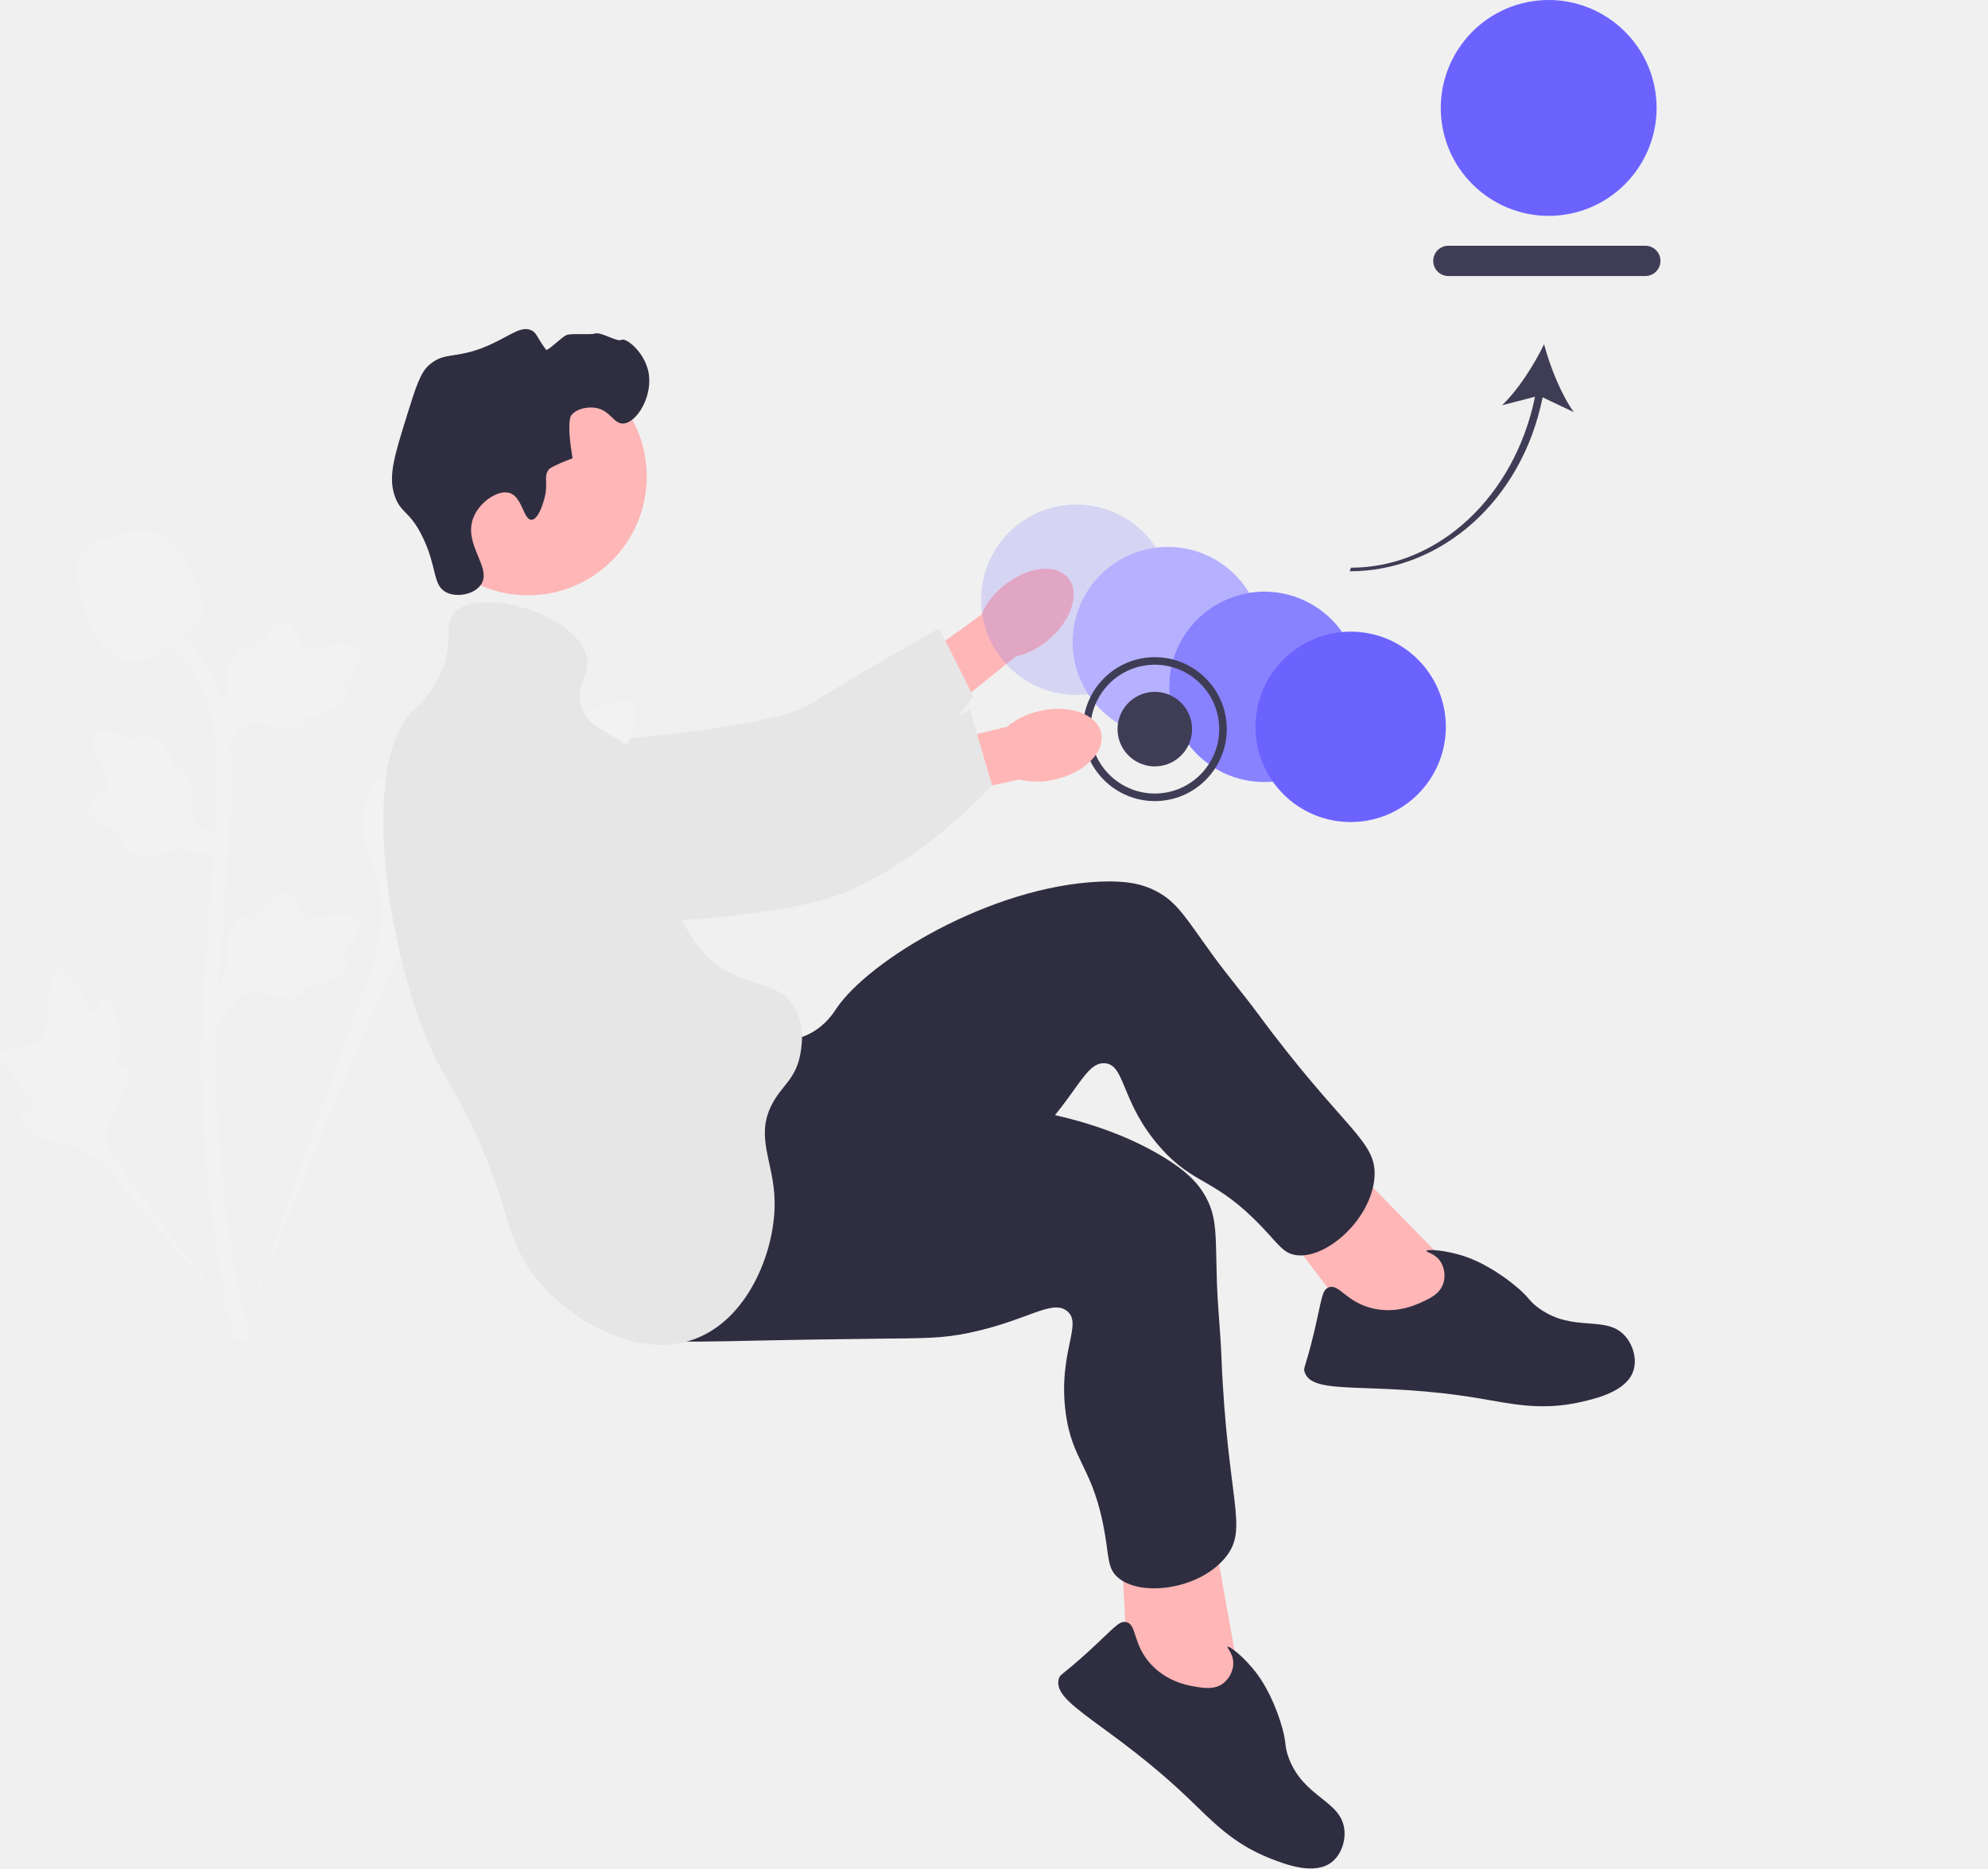
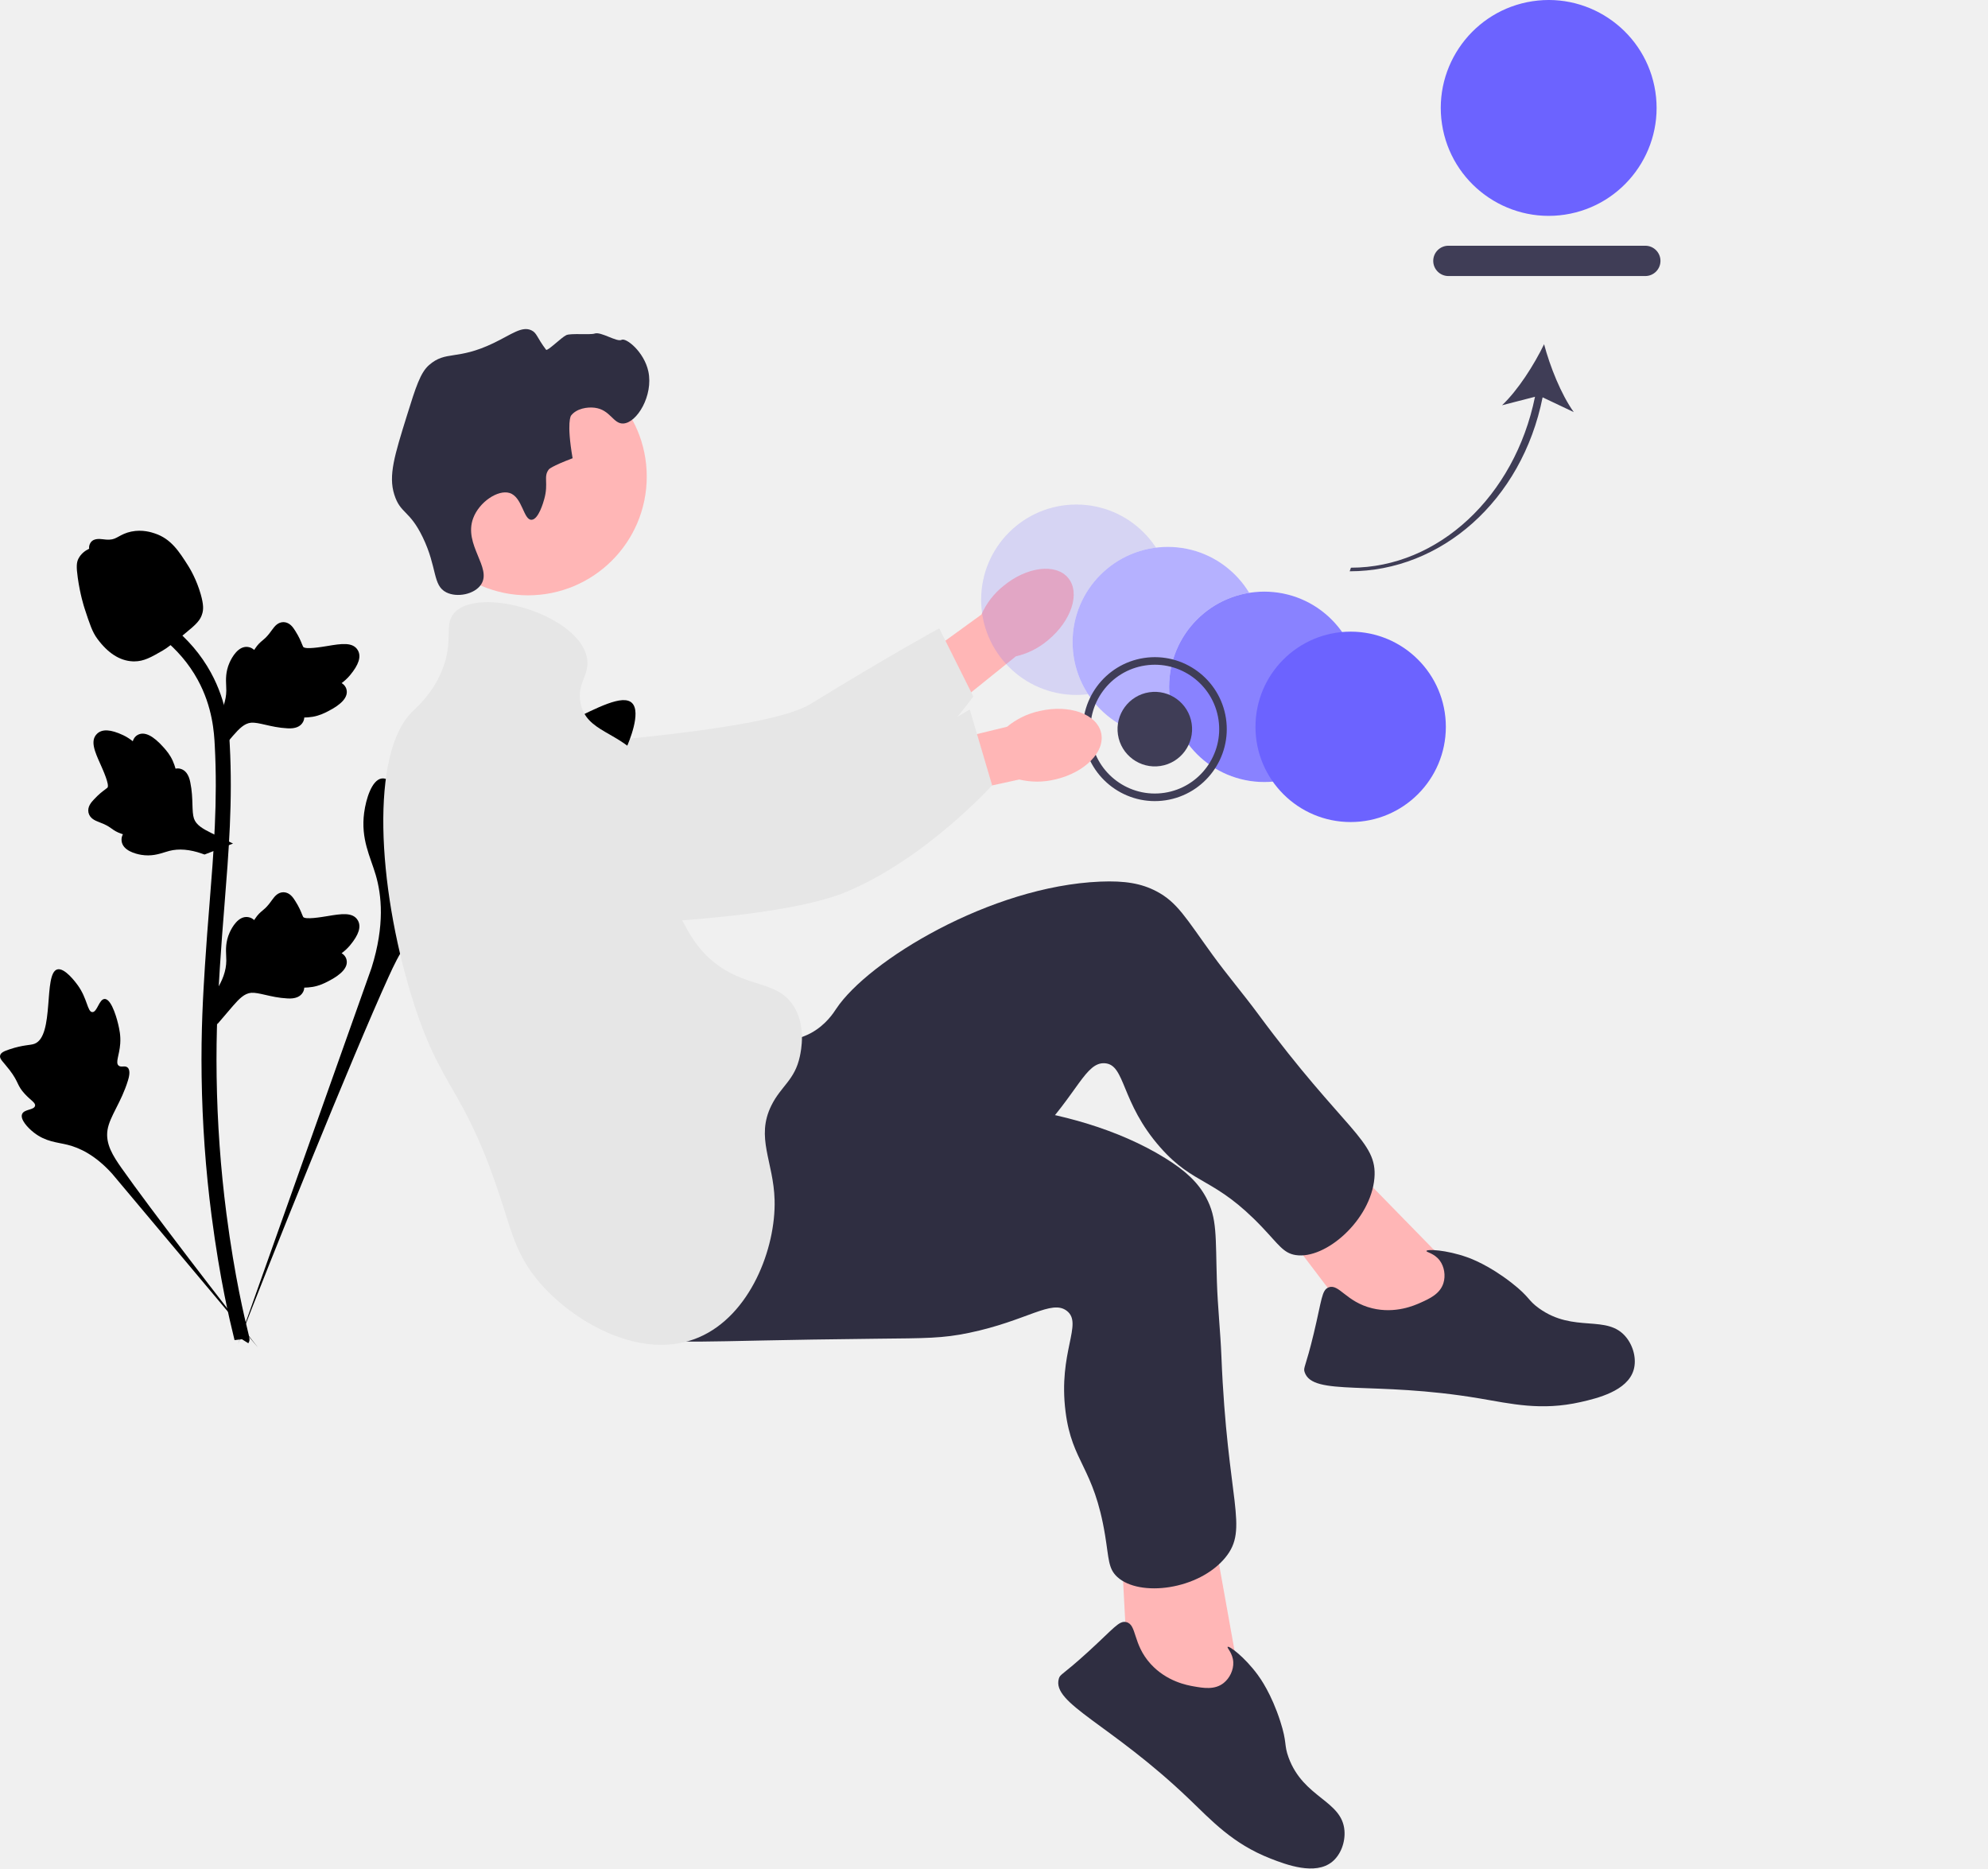
<svg xmlns="http://www.w3.org/2000/svg" width="524.926" height="493.293" viewBox="0 0 524.926 493.293" role="img" artist="Katerina Limpitsouni" source="https://undraw.co/">
  <g>
    <path d="M407.321,104.9l8.23,3.899c-3.376-4.711-6.284-12.068-7.841-17.922-2.637,5.453-6.887,12.126-11.094,16.112l8.698-2.238c-5.36,26.268-25.519,45.126-48.604,45.126l-.327,.949c24.113,0,45.466-18.596,50.938-45.925Z" fill="#3f3d56" />
    <path d="M382.442,64.876h52c2.206,0,4,1.794,4,4,0,2.206-1.794,4-4,4h-52c-2.206,0-4-1.794-4-4,0-2.206,1.794-4,4-4Z" fill="#3f3d56" />
  </g>
  <path id="uuid-0273e7bd-2c5c-4a7f-b62c-18eea742226e-2711" d="M264.923,154.721c6.2-5.123,13.869-6.077,17.129-2.13,3.26,3.946,.876,11.297-5.327,16.421-2.45,2.081-5.362,3.545-8.494,4.269l-26.544,21.375-9.765-12.67,27.204-19.727c1.303-2.94,3.29-5.524,5.797-7.538Z" fill="#ffb6b6" />
  <path d="M111.501,202.949c-.013-.945-.005-9.191,6.1-14.403,7.012-5.987,16.907-3.564,20.378-2.714,8.017,1.963,8.674,5.402,16.203,8.936,14.085,6.611-3.563,3.227,4.818,1.107,2.901-.734,44.638-3.628,55.027-10.023,20.206-12.436,33.973-19.977,33.973-19.977l9,18s-13.014,18.096-31.33,31.501c-18.788,13.751-28.182,20.627-42.459,23.283-1.229,.229-31.466,5.391-55.819-12.803-5.555-4.15-15.733-11.754-15.891-22.909Z" fill="#e6e6e6" />
  <g>
    <circle cx="284.2" cy="158.334" r="25.133" fill="#6c63ff" opacity=".2" />
    <circle cx="308.346" cy="169.52" r="25.133" fill="#fff" />
    <circle cx="308.346" cy="169.52" r="25.133" fill="#6c63ff" opacity=".5" />
    <circle cx="333.833" cy="181.328" r="25.133" fill="#fff" />
    <circle cx="333.833" cy="181.328" r="25.133" fill="#6c63ff" opacity=".8" />
    <circle cx="356.638" cy="191.893" r="25.133" fill="#6c63ff" />
  </g>
  <g>
-     <path d="M166.208,211.497c-1.335-2.251-7.109,.159-8.171-1.883-1.058-2.035,4.307-5.136,7.372-12.22,.553-1.278,4.036-9.328,1.457-11.812-4.888-4.709-27.255,14.723-35.082,8.364-1.718-1.395-2.918-4.181-8.117-8.704-2.068-1.799-3.319-2.612-4.529-2.309-1.717,.429-1.854,2.727-3.695,7.247-2.762,6.778-4.395,6.369-6.005,11.776-1.195,4.014-.922,6.348-2.327,6.803-1.989,.643-3.82-3.615-6.341-3.233-2.572,.389-4.128,5.347-4.619,9.059-.922,6.966,1.636,11.562,3.054,16.395,1.541,5.252,2.455,13.24-1.103,24.548l-35.219,99.229c7.775-20.362,30.288-76.178,39.748-96.92,2.731-5.988,5.746-12.061,11.938-14.458,5.961-2.308,14.147-.93,24.584-3.444,1.219-.294,4.601-1.154,5.027-3.144,.352-1.645-1.638-2.563-1.332-4.103,.41-2.066,4.322-2.092,9.13-4.476,3.39-1.681,5.502-3.68,7.319-5.399,.548-.518,8.687-8.318,6.911-11.314h-0Z" fill="#f2f2f2" />
-     <path d="M27.647,263.736c-1.49,.006-1.973,3.535-3.282,3.467-1.304-.068-1.278-3.596-3.871-7.144-.468-.64-3.414-4.672-5.377-4.123-3.721,1.04-.638,17.625-6.017,19.632-1.181,.44-2.894,.226-6.614,1.472-1.48,.496-2.24,.875-2.44,1.557-.285,.967,.804,1.697,2.491,3.905,2.53,3.311,1.858,3.995,4.047,6.345,1.626,1.745,2.85,2.284,2.667,3.105-.258,1.162-2.876,.832-3.417,2.179-.551,1.375,1.433,3.569,3.113,4.881,3.153,2.462,6.147,2.533,8.928,3.232,3.022,.759,7.207,2.615,11.73,7.624l38.541,45.916c-7.75-9.691-28.65-36.845-36.1-47.473-2.151-3.068-4.262-6.3-3.652-10.031,.587-3.591,3.626-7.212,5.403-13.06,.208-.683,.761-2.591-.092-3.374-.706-.647-1.73,.064-2.398-.53-.896-.797,.221-2.725,.438-5.773,.153-2.149-.219-3.762-.538-5.15-.096-.418-1.576-6.664-3.559-6.656v0Z" fill="#f2f2f2" />
-     <path d="M57.368,270.408l-.898-8.012,.41-.607c1.898-2.809,2.865-5.552,2.876-8.156,.002-.414-.017-.828-.037-1.25-.077-1.671-.174-3.749,.909-6.171,.607-1.35,2.314-4.476,4.879-4.089,.691,.097,1.213,.414,1.609,.785,.058-.093,.118-.186,.182-.286,.799-1.219,1.431-1.741,2.041-2.244,.468-.387,.952-.785,1.71-1.729,.333-.414,.592-.778,.811-1.083,.664-.925,1.53-2.027,3.058-2.008,1.633,.077,2.488,1.428,3.054,2.321,1.012,1.594,1.47,2.743,1.774,3.505,.11,.279,.236,.592,.3,.689,.526,.774,4.803,.05,6.415-.213,3.619-.604,6.751-1.126,8.041,1.157,.925,1.633,.238,3.791-2.103,6.589-.729,.871-1.505,1.532-2.194,2.051,.571,.34,1.081,.863,1.288,1.683h0c.487,1.942-1.182,3.888-4.96,5.792-.938,.476-2.201,1.11-3.971,1.416-.834,.143-1.584,.178-2.227,.197-.014,.371-.101,.774-.327,1.188-.664,1.219-2.045,1.799-4.126,1.66-2.29-.12-4.176-.557-5.84-.94-1.453-.333-2.704-.615-3.687-.549-1.822,.147-3.227,1.606-4.875,3.497l-4.115,4.809h-0Z" fill="#f2f2f2" />
-     <path d="M61.531,222.701l-7.523,2.901-.692-.243c-3.198-1.123-6.097-1.363-8.618-.714-.401,.103-.796,.227-1.199,.353-1.597,.499-3.582,1.119-6.2,.686-1.46-.245-4.917-1.103-5.193-3.682-.082-.693,.093-1.278,.351-1.756-.105-.033-.21-.067-.323-.103-1.381-.464-2.047-.943-2.688-1.405-.493-.355-1.001-.721-2.107-1.215-.485-.217-.902-.375-1.253-.509-1.063-.407-2.349-.966-2.718-2.449-.339-1.599,.75-2.768,1.471-3.543,1.285-1.383,2.28-2.118,2.941-2.605,.241-.177,.513-.378,.59-.465,.615-.705-1.17-4.659-1.833-6.151-1.502-3.348-2.801-6.245-.921-8.072,1.345-1.309,3.607-1.192,6.907,.363,1.027,.485,1.864,1.067,2.54,1.602,.185-.638,.56-1.265,1.301-1.673h0c1.755-.964,4.061,.157,6.86,3.329,.698,.787,1.632,1.848,2.377,3.482,.35,.77,.574,1.487,.756,2.104,.363-.081,.774-.099,1.232,.015,1.347,.333,2.259,1.521,2.652,3.57,.465,2.246,.52,4.181,.572,5.888,.047,1.49,.091,2.772,.404,3.706,.604,1.725,2.372,2.714,4.62,3.828l5.695,2.76-0,0Z" fill="#f2f2f2" />
-     <path d="M57.368,199.096l-.898-8.012,.41-.607c1.898-2.809,2.865-5.552,2.876-8.156,.002-.414-.017-.828-.037-1.25-.077-1.671-.174-3.749,.909-6.171,.607-1.35,2.314-4.476,4.879-4.089,.691,.097,1.213,.414,1.609,.785,.058-.093,.118-.186,.182-.286,.799-1.219,1.431-1.741,2.041-2.244,.468-.387,.952-.785,1.71-1.729,.333-.414,.592-.778,.811-1.083,.664-.925,1.53-2.027,3.058-2.008,1.633,.077,2.488,1.428,3.054,2.321,1.012,1.594,1.47,2.743,1.774,3.505,.11,.279,.236,.592,.3,.689,.526,.774,4.803,.05,6.415-.213,3.619-.604,6.751-1.126,8.041,1.157,.925,1.633,.238,3.791-2.103,6.589-.729,.871-1.505,1.532-2.194,2.051,.571,.34,1.081,.863,1.288,1.683h0c.487,1.942-1.182,3.888-4.96,5.792-.938,.476-2.201,1.11-3.971,1.416-.834,.143-1.584,.178-2.227,.197-.014,.371-.101,.774-.327,1.188-.664,1.219-2.045,1.799-4.126,1.66-2.29-.12-4.176-.557-5.84-.94-1.453-.333-2.704-.615-3.687-.549-1.822,.147-3.227,1.606-4.875,3.497l-4.115,4.809h-0Z" fill="#f2f2f2" />
-     <path d="M65.566,354.625l-1.679-1.052-.406-1.938,.406,1.938-1.958,.224c-.031-.182-.137-.6-.298-1.254-.876-3.583-3.548-14.485-5.776-31.655-1.555-11.986-2.435-24.308-2.617-36.631-.182-12.342,.402-21.685,.871-29.195,.354-5.664,.783-11.057,1.205-16.311,1.122-14.036,2.18-27.295,1.393-41.973-.174-3.277-.54-10.098-4.525-17.356-2.312-4.209-5.496-7.947-9.465-11.104l2.468-3.103c4.381,3.49,7.904,7.629,10.471,12.303,4.418,8.047,4.817,15.479,5.008,19.05,.801,14.938-.269,28.324-1.402,42.496-.418,5.235-.847,10.605-1.199,16.245-.464,7.44-1.043,16.702-.863,28.885,.178,12.175,1.048,24.347,2.582,36.182,2.201,16.953,4.834,27.693,5.699,31.222,.46,1.884,.557,2.279,.085,3.025v-0Z" fill="#f2f2f2" />
-     <path d="M35.45,174.614c-.162,0-.327-.004-.493-.015-3.374-.182-6.498-2.201-9.287-6.001-1.308-1.787-1.977-3.826-3.312-7.893-.207-.627-1.213-3.807-1.824-8.183-.4-2.859-.35-4.055,.217-5.111,.629-1.176,1.646-1.996,2.791-2.55-.05-.379-.01-.77,.155-1.168,.675-1.652,2.47-1.435,3.441-1.331,.491,.062,1.105,.143,1.766,.108,1.041-.05,1.6-.36,2.447-.824,.811-.445,1.818-.998,3.314-1.304,2.948-.615,5.418,.221,6.233,.495,4.285,1.428,6.397,4.759,8.842,8.616,.487,.774,2.161,3.59,3.265,7.451,.797,2.786,.685,4.024,.445,4.944-.487,1.892-1.638,2.975-4.561,5.366-3.053,2.503-4.585,3.757-5.9,4.519-3.062,1.768-4.985,2.878-7.538,2.878v0Z" fill="#f2f2f2" />
+     <path d="M166.208,211.497c-1.335-2.251-7.109,.159-8.171-1.883-1.058-2.035,4.307-5.136,7.372-12.22,.553-1.278,4.036-9.328,1.457-11.812-4.888-4.709-27.255,14.723-35.082,8.364-1.718-1.395-2.918-4.181-8.117-8.704-2.068-1.799-3.319-2.612-4.529-2.309-1.717,.429-1.854,2.727-3.695,7.247-2.762,6.778-4.395,6.369-6.005,11.776-1.195,4.014-.922,6.348-2.327,6.803-1.989,.643-3.82-3.615-6.341-3.233-2.572,.389-4.128,5.347-4.619,9.059-.922,6.966,1.636,11.562,3.054,16.395,1.541,5.252,2.455,13.24-1.103,24.548l-35.219,99.229c7.775-20.362,30.288-76.178,39.748-96.92,2.731-5.988,5.746-12.061,11.938-14.458,5.961-2.308,14.147-.93,24.584-3.444,1.219-.294,4.601-1.154,5.027-3.144,.352-1.645-1.638-2.563-1.332-4.103,.41-2.066,4.322-2.092,9.13-4.476,3.39-1.681,5.502-3.68,7.319-5.399,.548-.518,8.687-8.318,6.911-11.314h-0Z" fill="#fffff" />
+     <path d="M27.647,263.736c-1.49,.006-1.973,3.535-3.282,3.467-1.304-.068-1.278-3.596-3.871-7.144-.468-.64-3.414-4.672-5.377-4.123-3.721,1.04-.638,17.625-6.017,19.632-1.181,.44-2.894,.226-6.614,1.472-1.48,.496-2.24,.875-2.44,1.557-.285,.967,.804,1.697,2.491,3.905,2.53,3.311,1.858,3.995,4.047,6.345,1.626,1.745,2.85,2.284,2.667,3.105-.258,1.162-2.876,.832-3.417,2.179-.551,1.375,1.433,3.569,3.113,4.881,3.153,2.462,6.147,2.533,8.928,3.232,3.022,.759,7.207,2.615,11.73,7.624l38.541,45.916c-7.75-9.691-28.65-36.845-36.1-47.473-2.151-3.068-4.262-6.3-3.652-10.031,.587-3.591,3.626-7.212,5.403-13.06,.208-.683,.761-2.591-.092-3.374-.706-.647-1.73,.064-2.398-.53-.896-.797,.221-2.725,.438-5.773,.153-2.149-.219-3.762-.538-5.15-.096-.418-1.576-6.664-3.559-6.656v0Z" fill="#fffff" />
+     <path d="M57.368,270.408l-.898-8.012,.41-.607c1.898-2.809,2.865-5.552,2.876-8.156,.002-.414-.017-.828-.037-1.25-.077-1.671-.174-3.749,.909-6.171,.607-1.35,2.314-4.476,4.879-4.089,.691,.097,1.213,.414,1.609,.785,.058-.093,.118-.186,.182-.286,.799-1.219,1.431-1.741,2.041-2.244,.468-.387,.952-.785,1.71-1.729,.333-.414,.592-.778,.811-1.083,.664-.925,1.53-2.027,3.058-2.008,1.633,.077,2.488,1.428,3.054,2.321,1.012,1.594,1.47,2.743,1.774,3.505,.11,.279,.236,.592,.3,.689,.526,.774,4.803,.05,6.415-.213,3.619-.604,6.751-1.126,8.041,1.157,.925,1.633,.238,3.791-2.103,6.589-.729,.871-1.505,1.532-2.194,2.051,.571,.34,1.081,.863,1.288,1.683h0c.487,1.942-1.182,3.888-4.96,5.792-.938,.476-2.201,1.11-3.971,1.416-.834,.143-1.584,.178-2.227,.197-.014,.371-.101,.774-.327,1.188-.664,1.219-2.045,1.799-4.126,1.66-2.29-.12-4.176-.557-5.84-.94-1.453-.333-2.704-.615-3.687-.549-1.822,.147-3.227,1.606-4.875,3.497l-4.115,4.809h-0Z" fill="#fffff" />
+     <path d="M61.531,222.701l-7.523,2.901-.692-.243c-3.198-1.123-6.097-1.363-8.618-.714-.401,.103-.796,.227-1.199,.353-1.597,.499-3.582,1.119-6.2,.686-1.46-.245-4.917-1.103-5.193-3.682-.082-.693,.093-1.278,.351-1.756-.105-.033-.21-.067-.323-.103-1.381-.464-2.047-.943-2.688-1.405-.493-.355-1.001-.721-2.107-1.215-.485-.217-.902-.375-1.253-.509-1.063-.407-2.349-.966-2.718-2.449-.339-1.599,.75-2.768,1.471-3.543,1.285-1.383,2.28-2.118,2.941-2.605,.241-.177,.513-.378,.59-.465,.615-.705-1.17-4.659-1.833-6.151-1.502-3.348-2.801-6.245-.921-8.072,1.345-1.309,3.607-1.192,6.907,.363,1.027,.485,1.864,1.067,2.54,1.602,.185-.638,.56-1.265,1.301-1.673h0c1.755-.964,4.061,.157,6.86,3.329,.698,.787,1.632,1.848,2.377,3.482,.35,.77,.574,1.487,.756,2.104,.363-.081,.774-.099,1.232,.015,1.347,.333,2.259,1.521,2.652,3.57,.465,2.246,.52,4.181,.572,5.888,.047,1.49,.091,2.772,.404,3.706,.604,1.725,2.372,2.714,4.62,3.828l5.695,2.76-0,0Z" fill="#fffff" />
+     <path d="M57.368,199.096l-.898-8.012,.41-.607c1.898-2.809,2.865-5.552,2.876-8.156,.002-.414-.017-.828-.037-1.25-.077-1.671-.174-3.749,.909-6.171,.607-1.35,2.314-4.476,4.879-4.089,.691,.097,1.213,.414,1.609,.785,.058-.093,.118-.186,.182-.286,.799-1.219,1.431-1.741,2.041-2.244,.468-.387,.952-.785,1.71-1.729,.333-.414,.592-.778,.811-1.083,.664-.925,1.53-2.027,3.058-2.008,1.633,.077,2.488,1.428,3.054,2.321,1.012,1.594,1.47,2.743,1.774,3.505,.11,.279,.236,.592,.3,.689,.526,.774,4.803,.05,6.415-.213,3.619-.604,6.751-1.126,8.041,1.157,.925,1.633,.238,3.791-2.103,6.589-.729,.871-1.505,1.532-2.194,2.051,.571,.34,1.081,.863,1.288,1.683h0c.487,1.942-1.182,3.888-4.96,5.792-.938,.476-2.201,1.11-3.971,1.416-.834,.143-1.584,.178-2.227,.197-.014,.371-.101,.774-.327,1.188-.664,1.219-2.045,1.799-4.126,1.66-2.29-.12-4.176-.557-5.84-.94-1.453-.333-2.704-.615-3.687-.549-1.822,.147-3.227,1.606-4.875,3.497l-4.115,4.809h-0Z" fill="#fffff" />
+     <path d="M65.566,354.625l-1.679-1.052-.406-1.938,.406,1.938-1.958,.224c-.031-.182-.137-.6-.298-1.254-.876-3.583-3.548-14.485-5.776-31.655-1.555-11.986-2.435-24.308-2.617-36.631-.182-12.342,.402-21.685,.871-29.195,.354-5.664,.783-11.057,1.205-16.311,1.122-14.036,2.18-27.295,1.393-41.973-.174-3.277-.54-10.098-4.525-17.356-2.312-4.209-5.496-7.947-9.465-11.104l2.468-3.103c4.381,3.49,7.904,7.629,10.471,12.303,4.418,8.047,4.817,15.479,5.008,19.05,.801,14.938-.269,28.324-1.402,42.496-.418,5.235-.847,10.605-1.199,16.245-.464,7.44-1.043,16.702-.863,28.885,.178,12.175,1.048,24.347,2.582,36.182,2.201,16.953,4.834,27.693,5.699,31.222,.46,1.884,.557,2.279,.085,3.025v-0Z" fill="#fffff" />
+     <path d="M35.45,174.614c-.162,0-.327-.004-.493-.015-3.374-.182-6.498-2.201-9.287-6.001-1.308-1.787-1.977-3.826-3.312-7.893-.207-.627-1.213-3.807-1.824-8.183-.4-2.859-.35-4.055,.217-5.111,.629-1.176,1.646-1.996,2.791-2.55-.05-.379-.01-.77,.155-1.168,.675-1.652,2.47-1.435,3.441-1.331,.491,.062,1.105,.143,1.766,.108,1.041-.05,1.6-.36,2.447-.824,.811-.445,1.818-.998,3.314-1.304,2.948-.615,5.418,.221,6.233,.495,4.285,1.428,6.397,4.759,8.842,8.616,.487,.774,2.161,3.59,3.265,7.451,.797,2.786,.685,4.024,.445,4.944-.487,1.892-1.638,2.975-4.561,5.366-3.053,2.503-4.585,3.757-5.9,4.519-3.062,1.768-4.985,2.878-7.538,2.878v0Z" fill="#fffff" />
  </g>
  <circle cx="139.42" cy="125.818" r="31.352" fill="#ffb6b6" />
  <g>
    <polygon points="384.959 336.455 352.671 303.404 336.003 320.791 360.059 352.481 383.921 355.21 384.959 336.455" fill="#ffb6b6" />
    <path d="M200.59,274.477c1.889,.157,7.89,1.359,13.626-1.797,3.915-2.154,5.923-5.356,6.601-6.375,8.413-12.635,40.704-32.339,69.684-33.551,6.563-.275,10.883,.486,14.809,2.533,5.567,2.902,7.79,7.059,14.855,16.798,3.865,5.327,8.141,10.345,12.052,15.638,22.898,30.987,31.578,33.419,30.691,43.353-.984,11.022-12.872,21.479-20.772,20.272-3.236-.494-4.489-2.744-8.812-7.299-12.675-13.354-17.919-10.887-26.943-21.116-10.536-11.942-9.157-21.844-14.653-22.227-5.097-.355-7.264,8.093-18.146,19.314-4.98,5.135-8.526,7.49-19.329,14.985-42.07,29.186-42.741,31.237-51.231,33.565-3.715,1.018-30.079,8.247-39.471-3.256-14.697-18,20.024-72.251,37.041-70.837Z" fill="#2f2e41" />
    <path d="M375.088,343.924c2.375-1.066,5.151-2.313,6.045-5.18,.604-1.94,.256-4.332-.993-5.985-1.442-1.907-3.575-2.159-3.489-2.496,.131-.514,5.177-.313,10.716,1.645,1.045,.369,5.781,2.1,11.804,6.802,4.826,3.768,4.177,4.523,7.203,6.695,9.29,6.669,18.002,1.413,23.029,7.667,1.94,2.414,2.767,5.84,1.951,8.611-1.64,5.564-9.612,7.479-13.97,8.468-10.494,2.381-18.438,.437-26.732-.96-28.207-4.753-44.056-.424-46.177-6.959-.401-1.237,.251-1.131,2.426-10.208,2.147-8.958,2.076-11.418,3.904-12.136,2.752-1.08,4.6,3.832,11.532,5.513,6.143,1.49,11.212-.787,12.751-1.477Z" fill="#2f2e41" />
  </g>
  <g>
    <polygon points="327.555 444.578 319.398 399.099 295.843 404.126 297.953 443.856 316.165 459.513 327.555 444.578" fill="#ffb6b6" />
    <path d="M209.802,289.764c1.475,1.19,5.765,5.555,12.284,6.165,4.449,.416,7.909-1.106,9.042-1.568,14.056-5.731,51.84-3.902,76.5,11.368,5.585,3.458,8.732,6.513,10.832,10.411,2.977,5.528,2.482,10.216,2.859,22.241,.206,6.578,.927,13.132,1.191,19.707,1.546,38.498,7.363,45.385,1.051,53.107-7.004,8.567-22.712,10.545-28.572,5.11-2.4-2.226-2.173-4.791-3.193-10.987-2.989-18.168-8.714-19.071-10.437-32.602-2.012-15.798,4.69-23.217,.356-26.62-4.019-3.156-10.555,2.617-25.861,5.792-7.004,1.453-11.261,1.41-24.408,1.545-51.2,.526-52.907,1.846-61.239-.995-3.646-1.243-29.52-10.067-30.832-24.859-2.053-23.147,57.14-48.54,70.427-37.814Z" fill="#2f2e41" />
    <path d="M315.193,445.215c2.564,.451,5.561,.979,7.911-.892,1.59-1.266,2.645-3.441,2.539-5.51-.122-2.388-1.746-3.794-1.485-4.025,.397-.351,4.46,2.648,7.944,7.379,.657,.893,3.604,4.983,5.948,12.257,1.878,5.828,.916,6.088,2.2,9.585,3.942,10.734,14.103,11.278,14.75,19.276,.25,3.087-.99,6.387-3.221,8.221-4.481,3.684-12.154,.791-16.315-.838-10.021-3.923-15.502-9.992-21.58-15.806-20.671-19.773-36.216-25.09-34.302-31.688,.362-1.249,.843-.795,7.739-7.084,6.806-6.207,8.13-8.282,10.045-7.849,2.883,.652,1.654,5.754,6.447,11.037,4.247,4.682,9.719,5.645,11.381,5.938Z" fill="#2f2e41" />
  </g>
  <path d="M143.694,131.812c1.221-4.366-.312-5.957,1.25-7.917,0-0,.629-.789,6.25-2.917h0c-1.659-9.623-.417-11.251-.417-11.251,1.431-1.875,4.298-2.329,6.25-2.083,4.128,.519,4.859,4.251,7.5,4.167,3.649-.116,8.025-7.42,6.667-13.751-1.108-5.164-5.886-8.999-7.084-8.334-1.188,.66-5.462-2.25-7.084-1.667-1.107,.398-6.319-.132-7.5,.417-1.29,.599-4.986,4.326-5.339,3.857-2.455-3.264-2.403-4.403-3.828-5.107-2.524-1.246-5.269,1.057-10,3.333-9.736,4.683-12.587,1.89-17.084,5.834-2.272,1.992-3.49,5.8-5.834,13.334-3.278,10.536-4.916,15.804-3.333,20.834,1.614,5.13,3.992,4.013,7.5,11.251,3.906,8.056,2.56,12.739,6.25,14.584,2.852,1.426,7.436,.518,9.167-2.083,2.963-4.455-4.696-10.481-2.083-17.501,1.604-4.309,6.55-7.577,9.584-6.667,3.43,1.029,3.683,7.179,5.834,7.084,1.842-.081,3.121-4.656,3.333-5.417Z" fill="#2f2e41" />
  <path d="M119.943,161.813c6.416-7.194,32.549,.252,35.002,11.667,1.009,4.695-2.716,6.678-1.667,12.084,1.534,7.907,10.22,7.368,16.667,15.417,9.153,11.427-.276,22.598,10,41.669,2.196,4.075,4.047,7.51,7.917,10.834,8.881,7.628,17.146,5.012,21.668,12.084,3.382,5.289,1.992,11.807,1.667,13.334-1.335,6.261-4.952,7.787-7.5,12.917-4.24,8.536,.561,14.803,.833,25.001,.341,12.76-6.44,30.448-20.001,36.252-15.235,6.52-33.61-4.279-42.502-15.001-5.306-6.398-6.846-12.3-9.167-19.584-10.374-32.556-16.235-29.612-24.168-55.419-9.069-29.503-10.852-64.066,0-75.004,1.438-1.45,5.397-4.8,7.917-10.834,3.391-8.119,.462-12.197,3.333-15.417Z" fill="#e6e6e6" />
  <path d="M323.709,189.636c1.577,10.357-5.566,20.067-15.923,21.644-10.357,1.577-20.067-5.566-21.644-15.923-1.577-10.357,5.566-20.067,15.923-21.644,10.357-1.577,20.067,5.566,21.644,15.923Zm-35.59,5.42c1.411,9.267,10.098,15.658,19.366,14.247s15.658-10.098,14.247-19.366-10.098-15.658-19.366-14.247-15.658,10.098-14.247,19.366Z" fill="#3f3d56" />
  <path d="M295.195,193.978c.817,5.365,5.846,9.065,11.212,8.248s9.065-5.846,8.248-11.212c-.817-5.365-5.846-9.065-11.212-8.248-5.365,.817-9.065,5.846-8.248,11.212Z" fill="#3f3d56" />
  <path d="M380.757,32.786c2.365,15.533,16.926,26.245,32.459,23.879,15.533-2.365,26.245-16.926,23.879-32.459-2.365-15.533-16.926-26.245-32.459-23.879-15.533,2.365-26.245,16.926-23.879,32.459Z" fill="#6c63ff" />
  <path id="uuid-d43be532-fa37-4a43-8eed-58df037ae9c1-2712" d="M274.472,187.715c7.836-1.811,15.123,.764,16.274,5.751,1.152,4.987-4.267,10.497-12.106,12.308-3.122,.766-6.381,.774-9.506,.022l-33.299,7.255-2.835-13.175,32.917-8.009c2.479-2.047,5.413-3.471,8.555-4.152Z" fill="#ffb6b6" />
  <path d="M115.422,196.836c.206-.923,2.128-8.941,9.275-12.594,8.21-4.196,17.273,.457,20.451,2.089,7.343,3.77,7.184,7.268,13.688,12.452,12.167,9.699,27.814,9.486,36.458,9.369,2.992-.041,12.233-.346,23.823-4.155,22.54-7.408,36.939-16.705,36.939-16.705l5.916,20.046s-17.454,19.289-38.381,28.079c-21.466,9.016-82.691,9.611-97.194,8.883-1.249-.063,18.634,1.856-.833-21.492-4.44-5.326-12.576-15.084-10.142-25.971Z" fill="#e6e6e6" />
</svg>
